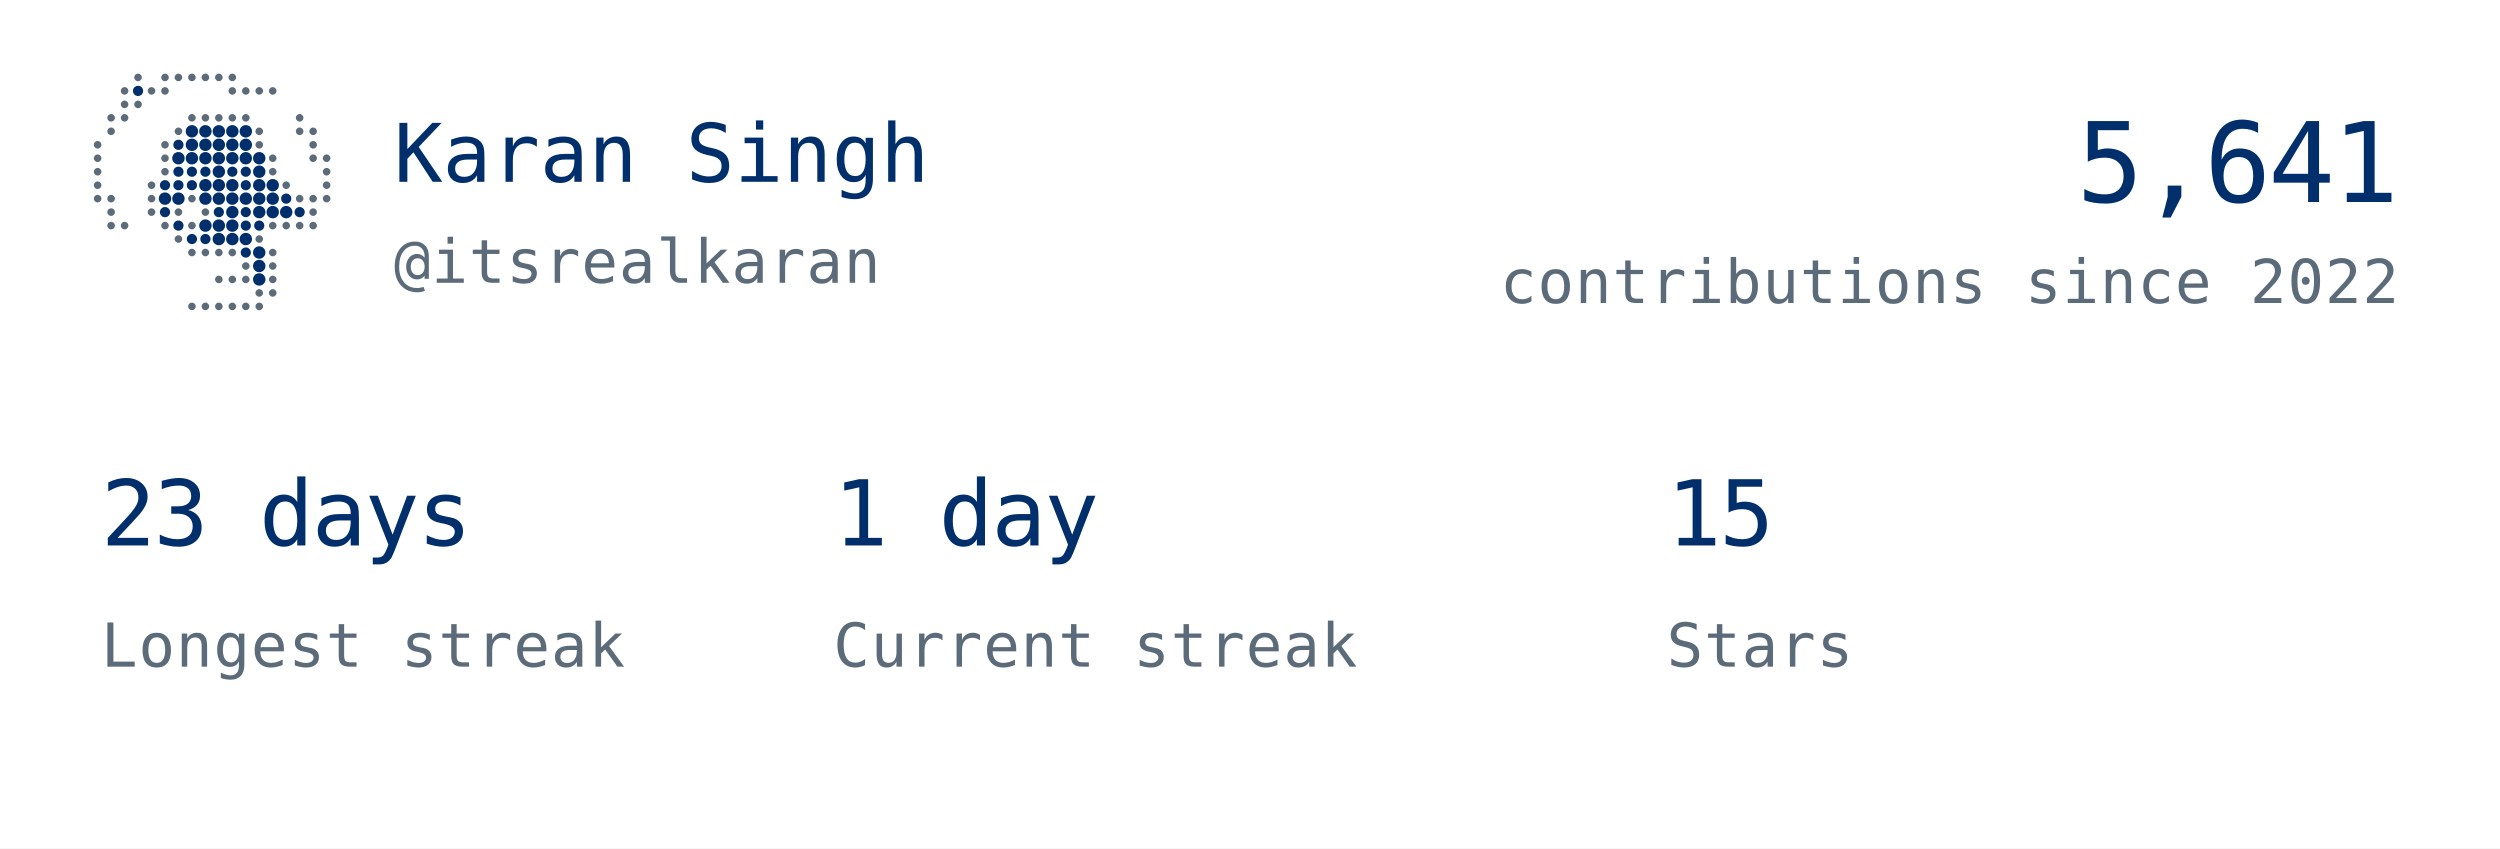
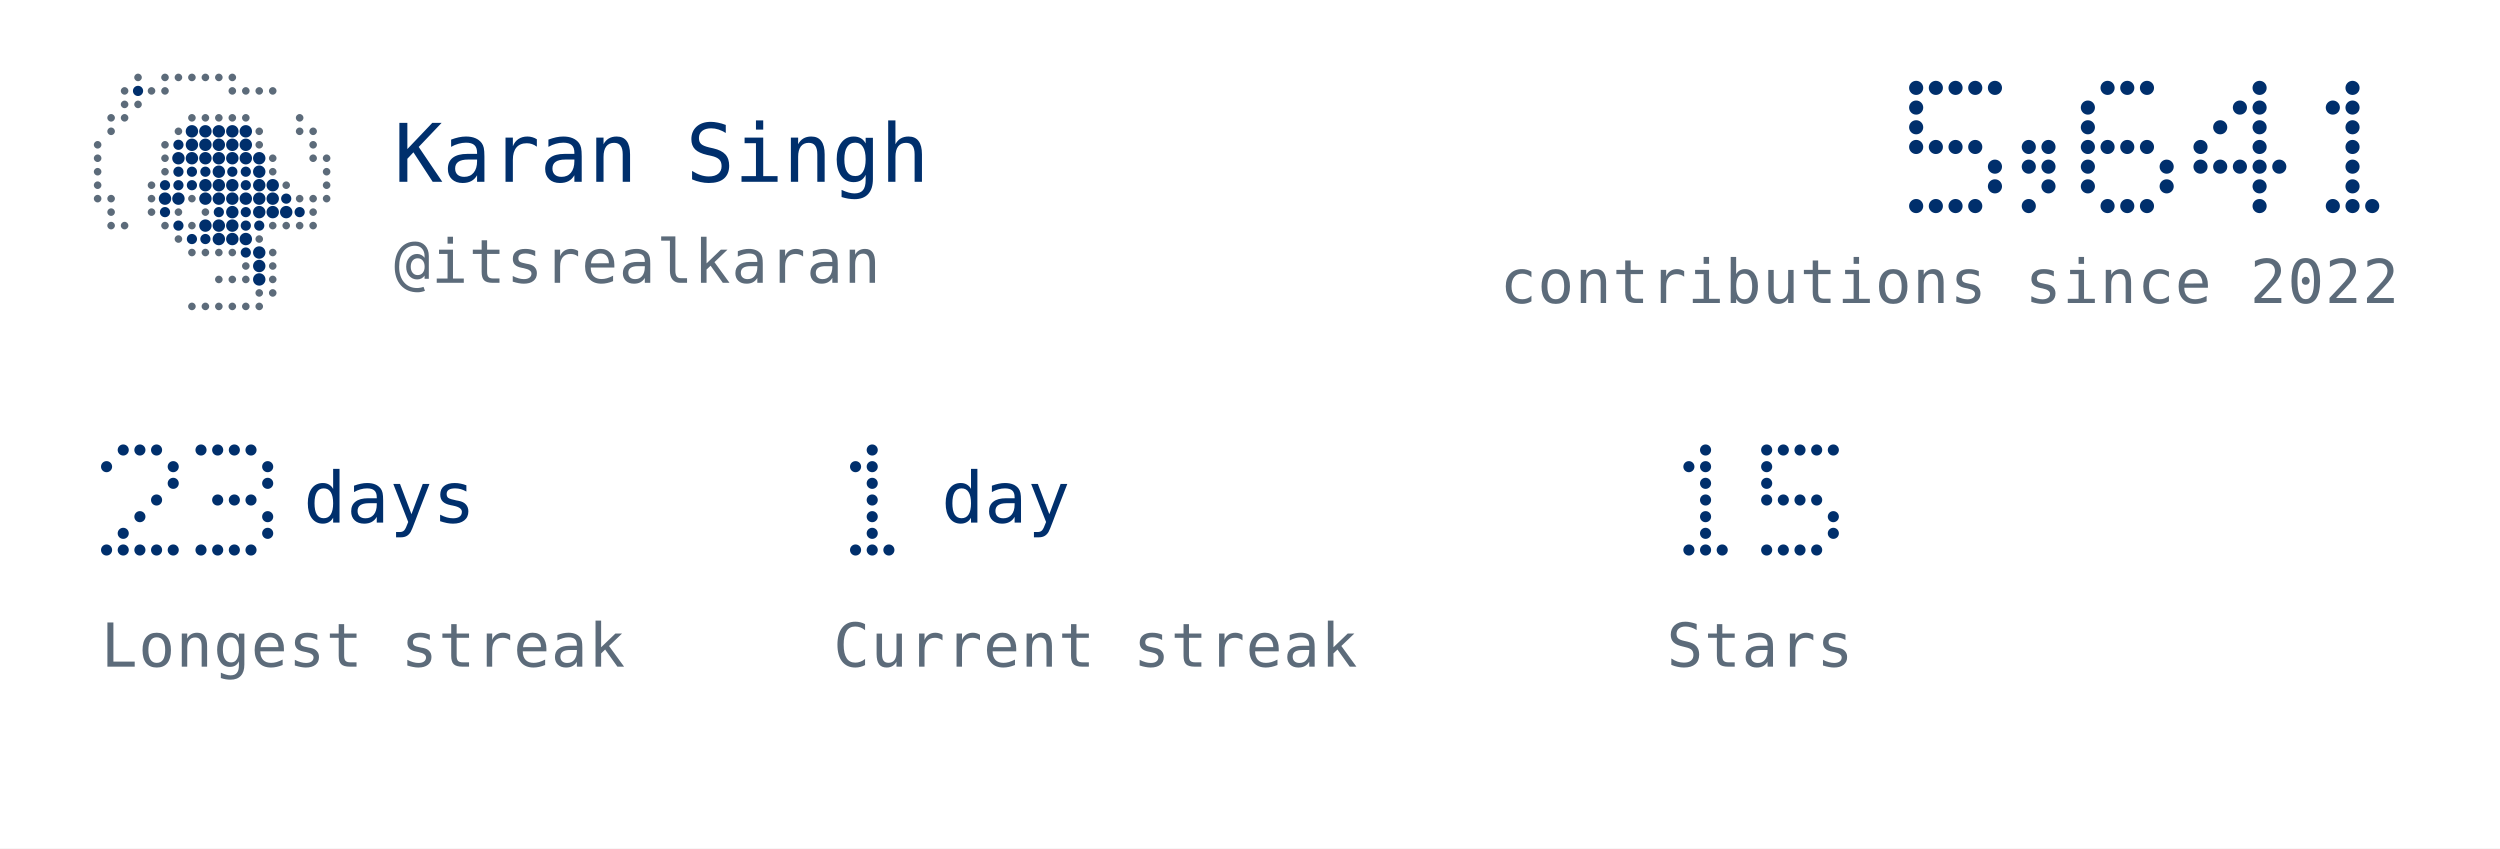
<svg xmlns="http://www.w3.org/2000/svg" width="495" height="168" viewBox="0 0 495 168" role="img">
  <rect width="495" height="168" fill="#FFFFFF" />
  <rect x="20" y="20" width="0" height="0" fill="#002F6C" />
  <circle cx="27.33" cy="15.33" r="0.75" fill="#5C6B7A" />
  <circle cx="32.67" cy="15.33" r="0.75" fill="#5C6B7A" />
  <circle cx="35.33" cy="15.33" r="0.75" fill="#5C6B7A" />
  <circle cx="38.00" cy="15.33" r="0.75" fill="#5C6B7A" />
  <circle cx="40.67" cy="15.33" r="0.75" fill="#5C6B7A" />
  <circle cx="43.33" cy="15.33" r="0.75" fill="#5C6B7A" />
  <circle cx="46.00" cy="15.33" r="0.75" fill="#5C6B7A" />
  <circle cx="24.67" cy="18.00" r="0.75" fill="#5C6B7A" />
  <circle cx="27.33" cy="18.00" r="1.01" fill="#002F6C" />
  <circle cx="30.00" cy="18.00" r="0.75" fill="#5C6B7A" />
  <circle cx="32.67" cy="18.00" r="0.75" fill="#5C6B7A" />
  <circle cx="46.00" cy="18.00" r="0.75" fill="#5C6B7A" />
  <circle cx="48.67" cy="18.00" r="0.75" fill="#5C6B7A" />
  <circle cx="51.33" cy="18.00" r="0.75" fill="#5C6B7A" />
  <circle cx="54.00" cy="18.00" r="0.75" fill="#5C6B7A" />
  <circle cx="24.67" cy="20.67" r="0.75" fill="#5C6B7A" />
  <circle cx="27.33" cy="20.67" r="0.75" fill="#5C6B7A" />
  <circle cx="22.00" cy="23.33" r="0.75" fill="#5C6B7A" />
  <circle cx="24.67" cy="23.33" r="0.75" fill="#5C6B7A" />
  <circle cx="38.00" cy="23.33" r="0.75" fill="#5C6B7A" />
  <circle cx="40.67" cy="23.33" r="0.75" fill="#5C6B7A" />
  <circle cx="43.33" cy="23.33" r="0.75" fill="#5C6B7A" />
  <circle cx="46.00" cy="23.33" r="0.75" fill="#5C6B7A" />
  <circle cx="48.67" cy="23.33" r="0.75" fill="#5C6B7A" />
  <circle cx="59.33" cy="23.33" r="0.75" fill="#5C6B7A" />
  <circle cx="22.00" cy="26.00" r="0.75" fill="#5C6B7A" />
  <circle cx="35.33" cy="26.00" r="0.75" fill="#5C6B7A" />
  <circle cx="38.00" cy="26.00" r="1.23" fill="#002F6C" />
  <circle cx="40.67" cy="26.00" r="1.23" fill="#002F6C" />
  <circle cx="43.33" cy="26.00" r="1.23" fill="#002F6C" />
  <circle cx="46.00" cy="26.00" r="1.23" fill="#002F6C" />
  <circle cx="48.67" cy="26.00" r="1.23" fill="#002F6C" />
  <circle cx="51.33" cy="26.00" r="0.75" fill="#5C6B7A" />
  <circle cx="59.33" cy="26.00" r="0.75" fill="#5C6B7A" />
  <circle cx="62.00" cy="26.00" r="0.75" fill="#5C6B7A" />
  <circle cx="19.33" cy="28.67" r="0.75" fill="#5C6B7A" />
  <circle cx="32.67" cy="28.67" r="0.75" fill="#5C6B7A" />
  <circle cx="35.33" cy="28.67" r="1.01" fill="#002F6C" />
  <circle cx="38.00" cy="28.67" r="1.23" fill="#002F6C" />
  <circle cx="40.67" cy="28.67" r="1.23" fill="#002F6C" />
  <circle cx="43.33" cy="28.67" r="1.23" fill="#002F6C" />
  <circle cx="46.00" cy="28.67" r="1.23" fill="#002F6C" />
  <circle cx="48.67" cy="28.67" r="1.23" fill="#002F6C" />
  <circle cx="51.33" cy="28.67" r="0.75" fill="#5C6B7A" />
  <circle cx="62.00" cy="28.67" r="0.75" fill="#5C6B7A" />
  <circle cx="19.33" cy="31.33" r="0.75" fill="#5C6B7A" />
  <circle cx="32.67" cy="31.33" r="0.75" fill="#5C6B7A" />
  <circle cx="35.33" cy="31.33" r="1.23" fill="#002F6C" />
  <circle cx="38.00" cy="31.33" r="1.23" fill="#002F6C" />
  <circle cx="40.67" cy="31.33" r="1.23" fill="#002F6C" />
  <circle cx="43.33" cy="31.33" r="1.23" fill="#002F6C" />
  <circle cx="46.00" cy="31.33" r="1.23" fill="#002F6C" />
  <circle cx="48.67" cy="31.33" r="1.23" fill="#002F6C" />
  <circle cx="51.33" cy="31.33" r="1.23" fill="#002F6C" />
  <circle cx="54.00" cy="31.33" r="0.75" fill="#5C6B7A" />
  <circle cx="62.00" cy="31.33" r="0.75" fill="#5C6B7A" />
  <circle cx="64.67" cy="31.33" r="0.75" fill="#5C6B7A" />
  <circle cx="19.33" cy="34.00" r="0.75" fill="#5C6B7A" />
  <circle cx="32.67" cy="34.00" r="0.75" fill="#5C6B7A" />
  <circle cx="35.33" cy="34.00" r="1.01" fill="#002F6C" />
  <circle cx="38.00" cy="34.00" r="1.01" fill="#002F6C" />
  <circle cx="40.67" cy="34.00" r="1.01" fill="#002F6C" />
  <circle cx="43.33" cy="34.00" r="1.23" fill="#002F6C" />
  <circle cx="46.00" cy="34.00" r="1.01" fill="#002F6C" />
  <circle cx="48.67" cy="34.00" r="1.01" fill="#002F6C" />
  <circle cx="51.33" cy="34.00" r="1.23" fill="#002F6C" />
  <circle cx="54.00" cy="34.00" r="0.75" fill="#5C6B7A" />
  <circle cx="64.67" cy="34.00" r="0.75" fill="#5C6B7A" />
  <circle cx="19.33" cy="36.67" r="0.75" fill="#5C6B7A" />
  <circle cx="30.00" cy="36.67" r="0.75" fill="#5C6B7A" />
  <circle cx="32.67" cy="36.67" r="1.01" fill="#002F6C" />
  <circle cx="35.33" cy="36.67" r="1.01" fill="#002F6C" />
  <circle cx="38.00" cy="36.67" r="1.01" fill="#002F6C" />
  <circle cx="40.67" cy="36.67" r="1.23" fill="#002F6C" />
  <circle cx="43.33" cy="36.67" r="1.23" fill="#002F6C" />
  <circle cx="46.00" cy="36.67" r="1.23" fill="#002F6C" />
  <circle cx="48.67" cy="36.67" r="1.01" fill="#002F6C" />
  <circle cx="51.33" cy="36.67" r="1.23" fill="#002F6C" />
  <circle cx="54.00" cy="36.67" r="1.23" fill="#002F6C" />
  <circle cx="56.67" cy="36.67" r="0.75" fill="#5C6B7A" />
  <circle cx="64.67" cy="36.67" r="0.75" fill="#5C6B7A" />
  <circle cx="19.33" cy="39.33" r="0.75" fill="#5C6B7A" />
  <circle cx="22.00" cy="39.33" r="0.75" fill="#5C6B7A" />
  <circle cx="30.00" cy="39.33" r="0.75" fill="#5C6B7A" />
  <circle cx="32.67" cy="39.33" r="1.23" fill="#002F6C" />
  <circle cx="35.33" cy="39.33" r="1.23" fill="#002F6C" />
  <circle cx="38.00" cy="39.33" r="0.75" fill="#5C6B7A" />
  <circle cx="40.67" cy="39.33" r="1.23" fill="#002F6C" />
  <circle cx="43.33" cy="39.33" r="1.23" fill="#002F6C" />
  <circle cx="46.00" cy="39.33" r="1.23" fill="#002F6C" />
  <circle cx="48.67" cy="39.33" r="1.23" fill="#002F6C" />
  <circle cx="51.33" cy="39.33" r="1.23" fill="#002F6C" />
  <circle cx="54.00" cy="39.33" r="1.23" fill="#002F6C" />
  <circle cx="56.67" cy="39.33" r="1.01" fill="#002F6C" />
  <circle cx="59.33" cy="39.33" r="0.75" fill="#5C6B7A" />
  <circle cx="62.00" cy="39.33" r="0.75" fill="#5C6B7A" />
  <circle cx="64.67" cy="39.33" r="0.75" fill="#5C6B7A" />
  <circle cx="22.00" cy="42.00" r="0.75" fill="#5C6B7A" />
  <circle cx="30.00" cy="42.00" r="0.75" fill="#5C6B7A" />
  <circle cx="32.67" cy="42.00" r="1.01" fill="#002F6C" />
  <circle cx="35.33" cy="42.00" r="0.75" fill="#5C6B7A" />
  <circle cx="40.67" cy="42.00" r="0.75" fill="#5C6B7A" />
  <circle cx="43.33" cy="42.00" r="1.01" fill="#002F6C" />
  <circle cx="46.00" cy="42.00" r="1.23" fill="#002F6C" />
  <circle cx="48.67" cy="42.00" r="1.01" fill="#002F6C" />
  <circle cx="51.33" cy="42.00" r="1.23" fill="#002F6C" />
  <circle cx="54.00" cy="42.00" r="1.23" fill="#002F6C" />
  <circle cx="56.67" cy="42.00" r="1.23" fill="#002F6C" />
  <circle cx="59.33" cy="42.00" r="1.01" fill="#002F6C" />
  <circle cx="62.00" cy="42.00" r="0.75" fill="#5C6B7A" />
  <circle cx="22.00" cy="44.67" r="0.75" fill="#5C6B7A" />
  <circle cx="24.67" cy="44.67" r="0.75" fill="#5C6B7A" />
  <circle cx="32.67" cy="44.67" r="0.75" fill="#5C6B7A" />
  <circle cx="35.33" cy="44.67" r="1.01" fill="#002F6C" />
  <circle cx="38.00" cy="44.67" r="0.75" fill="#5C6B7A" />
  <circle cx="40.67" cy="44.67" r="1.23" fill="#002F6C" />
  <circle cx="43.33" cy="44.67" r="1.23" fill="#002F6C" />
  <circle cx="46.00" cy="44.67" r="1.23" fill="#002F6C" />
  <circle cx="48.67" cy="44.67" r="1.01" fill="#002F6C" />
  <circle cx="51.33" cy="44.67" r="1.01" fill="#002F6C" />
  <circle cx="54.00" cy="44.67" r="0.75" fill="#5C6B7A" />
  <circle cx="56.67" cy="44.67" r="0.75" fill="#5C6B7A" />
  <circle cx="59.33" cy="44.67" r="0.75" fill="#5C6B7A" />
  <circle cx="62.00" cy="44.67" r="0.75" fill="#5C6B7A" />
  <circle cx="35.33" cy="47.33" r="0.75" fill="#5C6B7A" />
  <circle cx="38.00" cy="47.33" r="1.01" fill="#002F6C" />
  <circle cx="40.67" cy="47.33" r="1.01" fill="#002F6C" />
  <circle cx="43.33" cy="47.33" r="1.23" fill="#002F6C" />
  <circle cx="46.00" cy="47.33" r="1.23" fill="#002F6C" />
  <circle cx="48.67" cy="47.33" r="1.23" fill="#002F6C" />
  <circle cx="51.33" cy="47.33" r="0.75" fill="#5C6B7A" />
  <circle cx="38.00" cy="50.00" r="0.75" fill="#5C6B7A" />
  <circle cx="40.67" cy="50.00" r="0.75" fill="#5C6B7A" />
  <circle cx="43.33" cy="50.00" r="0.75" fill="#5C6B7A" />
  <circle cx="46.00" cy="50.00" r="0.75" fill="#5C6B7A" />
  <circle cx="48.67" cy="50.00" r="1.01" fill="#002F6C" />
  <circle cx="51.33" cy="50.00" r="1.23" fill="#002F6C" />
  <circle cx="54.00" cy="50.00" r="0.75" fill="#5C6B7A" />
  <circle cx="48.67" cy="52.67" r="0.75" fill="#5C6B7A" />
  <circle cx="51.33" cy="52.67" r="1.23" fill="#002F6C" />
  <circle cx="54.00" cy="52.67" r="0.75" fill="#5C6B7A" />
  <circle cx="43.33" cy="55.33" r="0.75" fill="#5C6B7A" />
  <circle cx="46.00" cy="55.33" r="0.75" fill="#5C6B7A" />
  <circle cx="48.67" cy="55.33" r="0.75" fill="#5C6B7A" />
  <circle cx="51.33" cy="55.33" r="1.23" fill="#002F6C" />
  <circle cx="54.00" cy="55.33" r="0.75" fill="#5C6B7A" />
  <circle cx="51.33" cy="58.00" r="0.75" fill="#5C6B7A" />
  <circle cx="54.00" cy="58.00" r="0.75" fill="#5C6B7A" />
  <circle cx="38.00" cy="60.67" r="0.75" fill="#5C6B7A" />
  <circle cx="40.67" cy="60.67" r="0.75" fill="#5C6B7A" />
  <circle cx="43.33" cy="60.67" r="0.75" fill="#5C6B7A" />
  <circle cx="46.00" cy="60.67" r="0.75" fill="#5C6B7A" />
  <circle cx="48.67" cy="60.67" r="0.75" fill="#5C6B7A" />
  <circle cx="51.33" cy="60.67" r="0.75" fill="#5C6B7A" />
  <text x="78" y="36" fill="#002F6C" text-anchor="start" font-family="ui-monospace, Geist Mono, monospace" font-size="16" letter-spacing="0" dominant-baseline="auto">Karan Singh</text>
  <text x="78" y="56" fill="#5C6B7A" text-anchor="start" font-family="ui-monospace, Geist Mono, monospace" font-size="12" letter-spacing="0.2" dominant-baseline="auto">@itsrealkaran</text>
-   <text x="475" y="40" fill="#002F6C" text-anchor="end" font-family="ui-monospace, Geist Mono, monospace" font-size="22" letter-spacing="-0.6" dominant-baseline="auto">5,641</text>
+   <circle cx="379.4" cy="17.4" r="1.40" fill="#002F6C" />
+   <circle cx="383.3" cy="17.4" r="1.40" fill="#002F6C" />
+   <circle cx="387.2" cy="17.4" r="1.40" fill="#002F6C" />
+   <circle cx="391.1" cy="17.4" r="1.40" fill="#002F6C" />
+   <circle cx="395.0" cy="17.4" r="1.40" fill="#002F6C" />
+   <circle cx="379.4" cy="21.3" r="1.40" fill="#002F6C" />
+   <circle cx="379.4" cy="25.2" r="1.40" fill="#002F6C" />
+   <circle cx="379.4" cy="29.1" r="1.40" fill="#002F6C" />
+   <circle cx="383.3" cy="29.1" r="1.40" fill="#002F6C" />
+   <circle cx="387.2" cy="29.1" r="1.40" fill="#002F6C" />
+   <circle cx="391.1" cy="29.1" r="1.40" fill="#002F6C" />
+   <circle cx="395.0" cy="33.0" r="1.40" fill="#002F6C" />
+   <circle cx="395.0" cy="36.9" r="1.40" fill="#002F6C" />
+   <circle cx="379.4" cy="40.8" r="1.40" fill="#002F6C" />
+   <circle cx="383.3" cy="40.8" r="1.40" fill="#002F6C" />
+   <circle cx="387.2" cy="40.8" r="1.40" fill="#002F6C" />
+   <circle cx="391.1" cy="40.8" r="1.40" fill="#002F6C" />
+   <circle cx="401.7" cy="29.1" r="1.40" fill="#002F6C" />
+   <circle cx="405.6" cy="29.1" r="1.40" fill="#002F6C" />
+   <circle cx="401.7" cy="33.0" r="1.40" fill="#002F6C" />
+   <circle cx="405.6" cy="33.0" r="1.40" fill="#002F6C" />
+   <circle cx="405.6" cy="36.9" r="1.40" fill="#002F6C" />
+   <circle cx="401.7" cy="40.8" r="1.40" fill="#002F6C" />
+   <circle cx="417.3" cy="17.4" r="1.40" fill="#002F6C" />
+   <circle cx="421.2" cy="17.4" r="1.40" fill="#002F6C" />
+   <circle cx="425.1" cy="17.4" r="1.40" fill="#002F6C" />
+   <circle cx="413.4" cy="21.3" r="1.40" fill="#002F6C" />
+   <circle cx="413.4" cy="25.2" r="1.40" fill="#002F6C" />
+   <circle cx="413.4" cy="29.1" r="1.40" fill="#002F6C" />
+   <circle cx="417.3" cy="29.1" r="1.40" fill="#002F6C" />
+   <circle cx="421.2" cy="29.1" r="1.40" fill="#002F6C" />
+   <circle cx="425.1" cy="29.1" r="1.40" fill="#002F6C" />
+   <circle cx="413.4" cy="33.0" r="1.40" fill="#002F6C" />
+   <circle cx="429.0" cy="33.0" r="1.40" fill="#002F6C" />
+   <circle cx="413.4" cy="36.9" r="1.40" fill="#002F6C" />
+   <circle cx="429.0" cy="36.9" r="1.40" fill="#002F6C" />
+   <circle cx="417.3" cy="40.8" r="1.40" fill="#002F6C" />
+   <circle cx="421.2" cy="40.8" r="1.40" fill="#002F6C" />
+   <circle cx="425.1" cy="40.8" r="1.40" fill="#002F6C" />
+   <circle cx="447.4" cy="17.4" r="1.40" fill="#002F6C" />
+   <circle cx="443.5" cy="21.3" r="1.40" fill="#002F6C" />
+   <circle cx="447.4" cy="21.3" r="1.40" fill="#002F6C" />
+   <circle cx="439.6" cy="25.2" r="1.40" fill="#002F6C" />
+   <circle cx="447.4" cy="25.2" r="1.40" fill="#002F6C" />
+   <circle cx="435.7" cy="29.1" r="1.40" fill="#002F6C" />
+   <circle cx="447.4" cy="29.1" r="1.40" fill="#002F6C" />
+   <circle cx="435.7" cy="33.0" r="1.40" fill="#002F6C" />
+   <circle cx="439.6" cy="33.0" r="1.40" fill="#002F6C" />
+   <circle cx="443.5" cy="33.0" r="1.40" fill="#002F6C" />
+   <circle cx="447.4" cy="33.0" r="1.40" fill="#002F6C" />
+   <circle cx="451.3" cy="33.0" r="1.40" fill="#002F6C" />
+   <circle cx="447.4" cy="36.9" r="1.40" fill="#002F6C" />
+   <circle cx="447.4" cy="40.8" r="1.40" fill="#002F6C" />
+   <circle cx="465.8" cy="17.4" r="1.40" fill="#002F6C" />
+   <circle cx="461.9" cy="21.3" r="1.40" fill="#002F6C" />
+   <circle cx="465.8" cy="21.3" r="1.40" fill="#002F6C" />
+   <circle cx="465.8" cy="25.2" r="1.40" fill="#002F6C" />
+   <circle cx="465.8" cy="29.1" r="1.40" fill="#002F6C" />
+   <circle cx="465.8" cy="33.0" r="1.40" fill="#002F6C" />
+   <circle cx="465.8" cy="36.9" r="1.40" fill="#002F6C" />
+   <circle cx="461.9" cy="40.8" r="1.40" fill="#002F6C" />
+   <circle cx="465.8" cy="40.8" r="1.40" fill="#002F6C" />
+   <circle cx="469.7" cy="40.8" r="1.40" fill="#002F6C" />
  <text x="475" y="60" fill="#5C6B7A" text-anchor="end" font-family="ui-monospace, Geist Mono, monospace" font-size="12" letter-spacing="0.2" dominant-baseline="auto">contributions since 2022</text>
-   <text x="20" y="108" fill="#002F6C" text-anchor="start" font-family="ui-monospace, Geist Mono, monospace" font-size="18" letter-spacing="-0.4" dominant-baseline="auto">23 days</text>
+   <circle cx="24.4" cy="89.1" r="1.10" fill="#002F6C" />
+   <circle cx="27.7" cy="89.1" r="1.10" fill="#002F6C" />
+   <circle cx="31.0" cy="89.1" r="1.10" fill="#002F6C" />
+   <circle cx="21.1" cy="92.4" r="1.10" fill="#002F6C" />
+   <circle cx="34.3" cy="92.4" r="1.10" fill="#002F6C" />
+   <circle cx="34.3" cy="95.7" r="1.10" fill="#002F6C" />
+   <circle cx="31.0" cy="99.0" r="1.10" fill="#002F6C" />
+   <circle cx="27.7" cy="102.3" r="1.10" fill="#002F6C" />
+   <circle cx="24.4" cy="105.6" r="1.10" fill="#002F6C" />
+   <circle cx="21.1" cy="108.9" r="1.10" fill="#002F6C" />
+   <circle cx="24.4" cy="108.9" r="1.10" fill="#002F6C" />
+   <circle cx="27.7" cy="108.9" r="1.10" fill="#002F6C" />
+   <circle cx="31.0" cy="108.9" r="1.10" fill="#002F6C" />
+   <circle cx="34.3" cy="108.9" r="1.10" fill="#002F6C" />
+   <circle cx="39.8" cy="89.1" r="1.10" fill="#002F6C" />
+   <circle cx="43.1" cy="89.1" r="1.10" fill="#002F6C" />
+   <circle cx="46.4" cy="89.1" r="1.10" fill="#002F6C" />
+   <circle cx="49.7" cy="89.1" r="1.10" fill="#002F6C" />
+   <circle cx="53.0" cy="92.4" r="1.10" fill="#002F6C" />
+   <circle cx="53.0" cy="95.7" r="1.10" fill="#002F6C" />
+   <circle cx="43.1" cy="99.0" r="1.10" fill="#002F6C" />
+   <circle cx="46.4" cy="99.0" r="1.10" fill="#002F6C" />
+   <circle cx="49.7" cy="99.0" r="1.10" fill="#002F6C" />
+   <circle cx="53.0" cy="102.3" r="1.10" fill="#002F6C" />
+   <circle cx="53.0" cy="105.6" r="1.10" fill="#002F6C" />
+   <circle cx="39.8" cy="108.9" r="1.10" fill="#002F6C" />
+   <circle cx="43.1" cy="108.9" r="1.10" fill="#002F6C" />
+   <circle cx="46.4" cy="108.9" r="1.10" fill="#002F6C" />
+   <circle cx="49.7" cy="108.9" r="1.10" fill="#002F6C" />
+   <text x="60.1" y="103.48" fill="#002F6C" text-anchor="start" font-family="ui-monospace, Geist Mono, monospace" font-size="14" letter-spacing="0.1" dominant-baseline="auto">days</text>
  <text x="20" y="132" fill="#5C6B7A" text-anchor="start" font-family="ui-monospace, Geist Mono, monospace" font-size="12" letter-spacing="0.2" dominant-baseline="auto">Longest streak</text>
-   <text x="165.0" y="108" fill="#002F6C" text-anchor="start" font-family="ui-monospace, Geist Mono, monospace" font-size="18" letter-spacing="-0.4" dominant-baseline="auto">1 day</text>
+   <circle cx="172.7" cy="89.1" r="1.10" fill="#002F6C" />
+   <circle cx="169.4" cy="92.4" r="1.10" fill="#002F6C" />
+   <circle cx="172.7" cy="92.4" r="1.10" fill="#002F6C" />
+   <circle cx="172.7" cy="95.7" r="1.10" fill="#002F6C" />
+   <circle cx="172.7" cy="99.0" r="1.10" fill="#002F6C" />
+   <circle cx="172.7" cy="102.3" r="1.10" fill="#002F6C" />
+   <circle cx="172.7" cy="105.6" r="1.10" fill="#002F6C" />
+   <circle cx="169.4" cy="108.9" r="1.10" fill="#002F6C" />
+   <circle cx="172.7" cy="108.9" r="1.10" fill="#002F6C" />
+   <circle cx="176.0" cy="108.9" r="1.10" fill="#002F6C" />
+   <text x="186.4" y="103.48" fill="#002F6C" text-anchor="start" font-family="ui-monospace, Geist Mono, monospace" font-size="14" letter-spacing="0.1" dominant-baseline="auto">day</text>
  <text x="165.0" y="132" fill="#5C6B7A" text-anchor="start" font-family="ui-monospace, Geist Mono, monospace" font-size="12" letter-spacing="0.2" dominant-baseline="auto">Current streak</text>
-   <text x="330.0" y="108" fill="#002F6C" text-anchor="start" font-family="ui-monospace, Geist Mono, monospace" font-size="18" letter-spacing="-0.4" dominant-baseline="auto">15</text>
+   <circle cx="337.7" cy="89.1" r="1.10" fill="#002F6C" />
+   <circle cx="334.4" cy="92.4" r="1.10" fill="#002F6C" />
+   <circle cx="337.7" cy="92.4" r="1.10" fill="#002F6C" />
+   <circle cx="337.7" cy="95.7" r="1.10" fill="#002F6C" />
+   <circle cx="337.7" cy="99.0" r="1.10" fill="#002F6C" />
+   <circle cx="337.7" cy="102.3" r="1.10" fill="#002F6C" />
+   <circle cx="337.7" cy="105.6" r="1.10" fill="#002F6C" />
+   <circle cx="334.4" cy="108.9" r="1.10" fill="#002F6C" />
+   <circle cx="337.7" cy="108.9" r="1.10" fill="#002F6C" />
+   <circle cx="341.0" cy="108.9" r="1.10" fill="#002F6C" />
+   <circle cx="349.8" cy="89.1" r="1.10" fill="#002F6C" />
+   <circle cx="353.1" cy="89.1" r="1.10" fill="#002F6C" />
+   <circle cx="356.4" cy="89.1" r="1.10" fill="#002F6C" />
+   <circle cx="359.7" cy="89.1" r="1.10" fill="#002F6C" />
+   <circle cx="363.0" cy="89.1" r="1.10" fill="#002F6C" />
+   <circle cx="349.8" cy="92.4" r="1.10" fill="#002F6C" />
+   <circle cx="349.8" cy="95.7" r="1.10" fill="#002F6C" />
+   <circle cx="349.8" cy="99.0" r="1.10" fill="#002F6C" />
+   <circle cx="353.1" cy="99.0" r="1.10" fill="#002F6C" />
+   <circle cx="356.4" cy="99.0" r="1.10" fill="#002F6C" />
+   <circle cx="359.7" cy="99.0" r="1.10" fill="#002F6C" />
+   <circle cx="363.0" cy="102.3" r="1.10" fill="#002F6C" />
+   <circle cx="363.0" cy="105.6" r="1.10" fill="#002F6C" />
+   <circle cx="349.8" cy="108.9" r="1.10" fill="#002F6C" />
+   <circle cx="353.1" cy="108.9" r="1.10" fill="#002F6C" />
+   <circle cx="356.4" cy="108.9" r="1.10" fill="#002F6C" />
+   <circle cx="359.7" cy="108.9" r="1.10" fill="#002F6C" />
  <text x="330.0" y="132" fill="#5C6B7A" text-anchor="start" font-family="ui-monospace, Geist Mono, monospace" font-size="12" letter-spacing="0.2" dominant-baseline="auto">Stars</text>
</svg>
